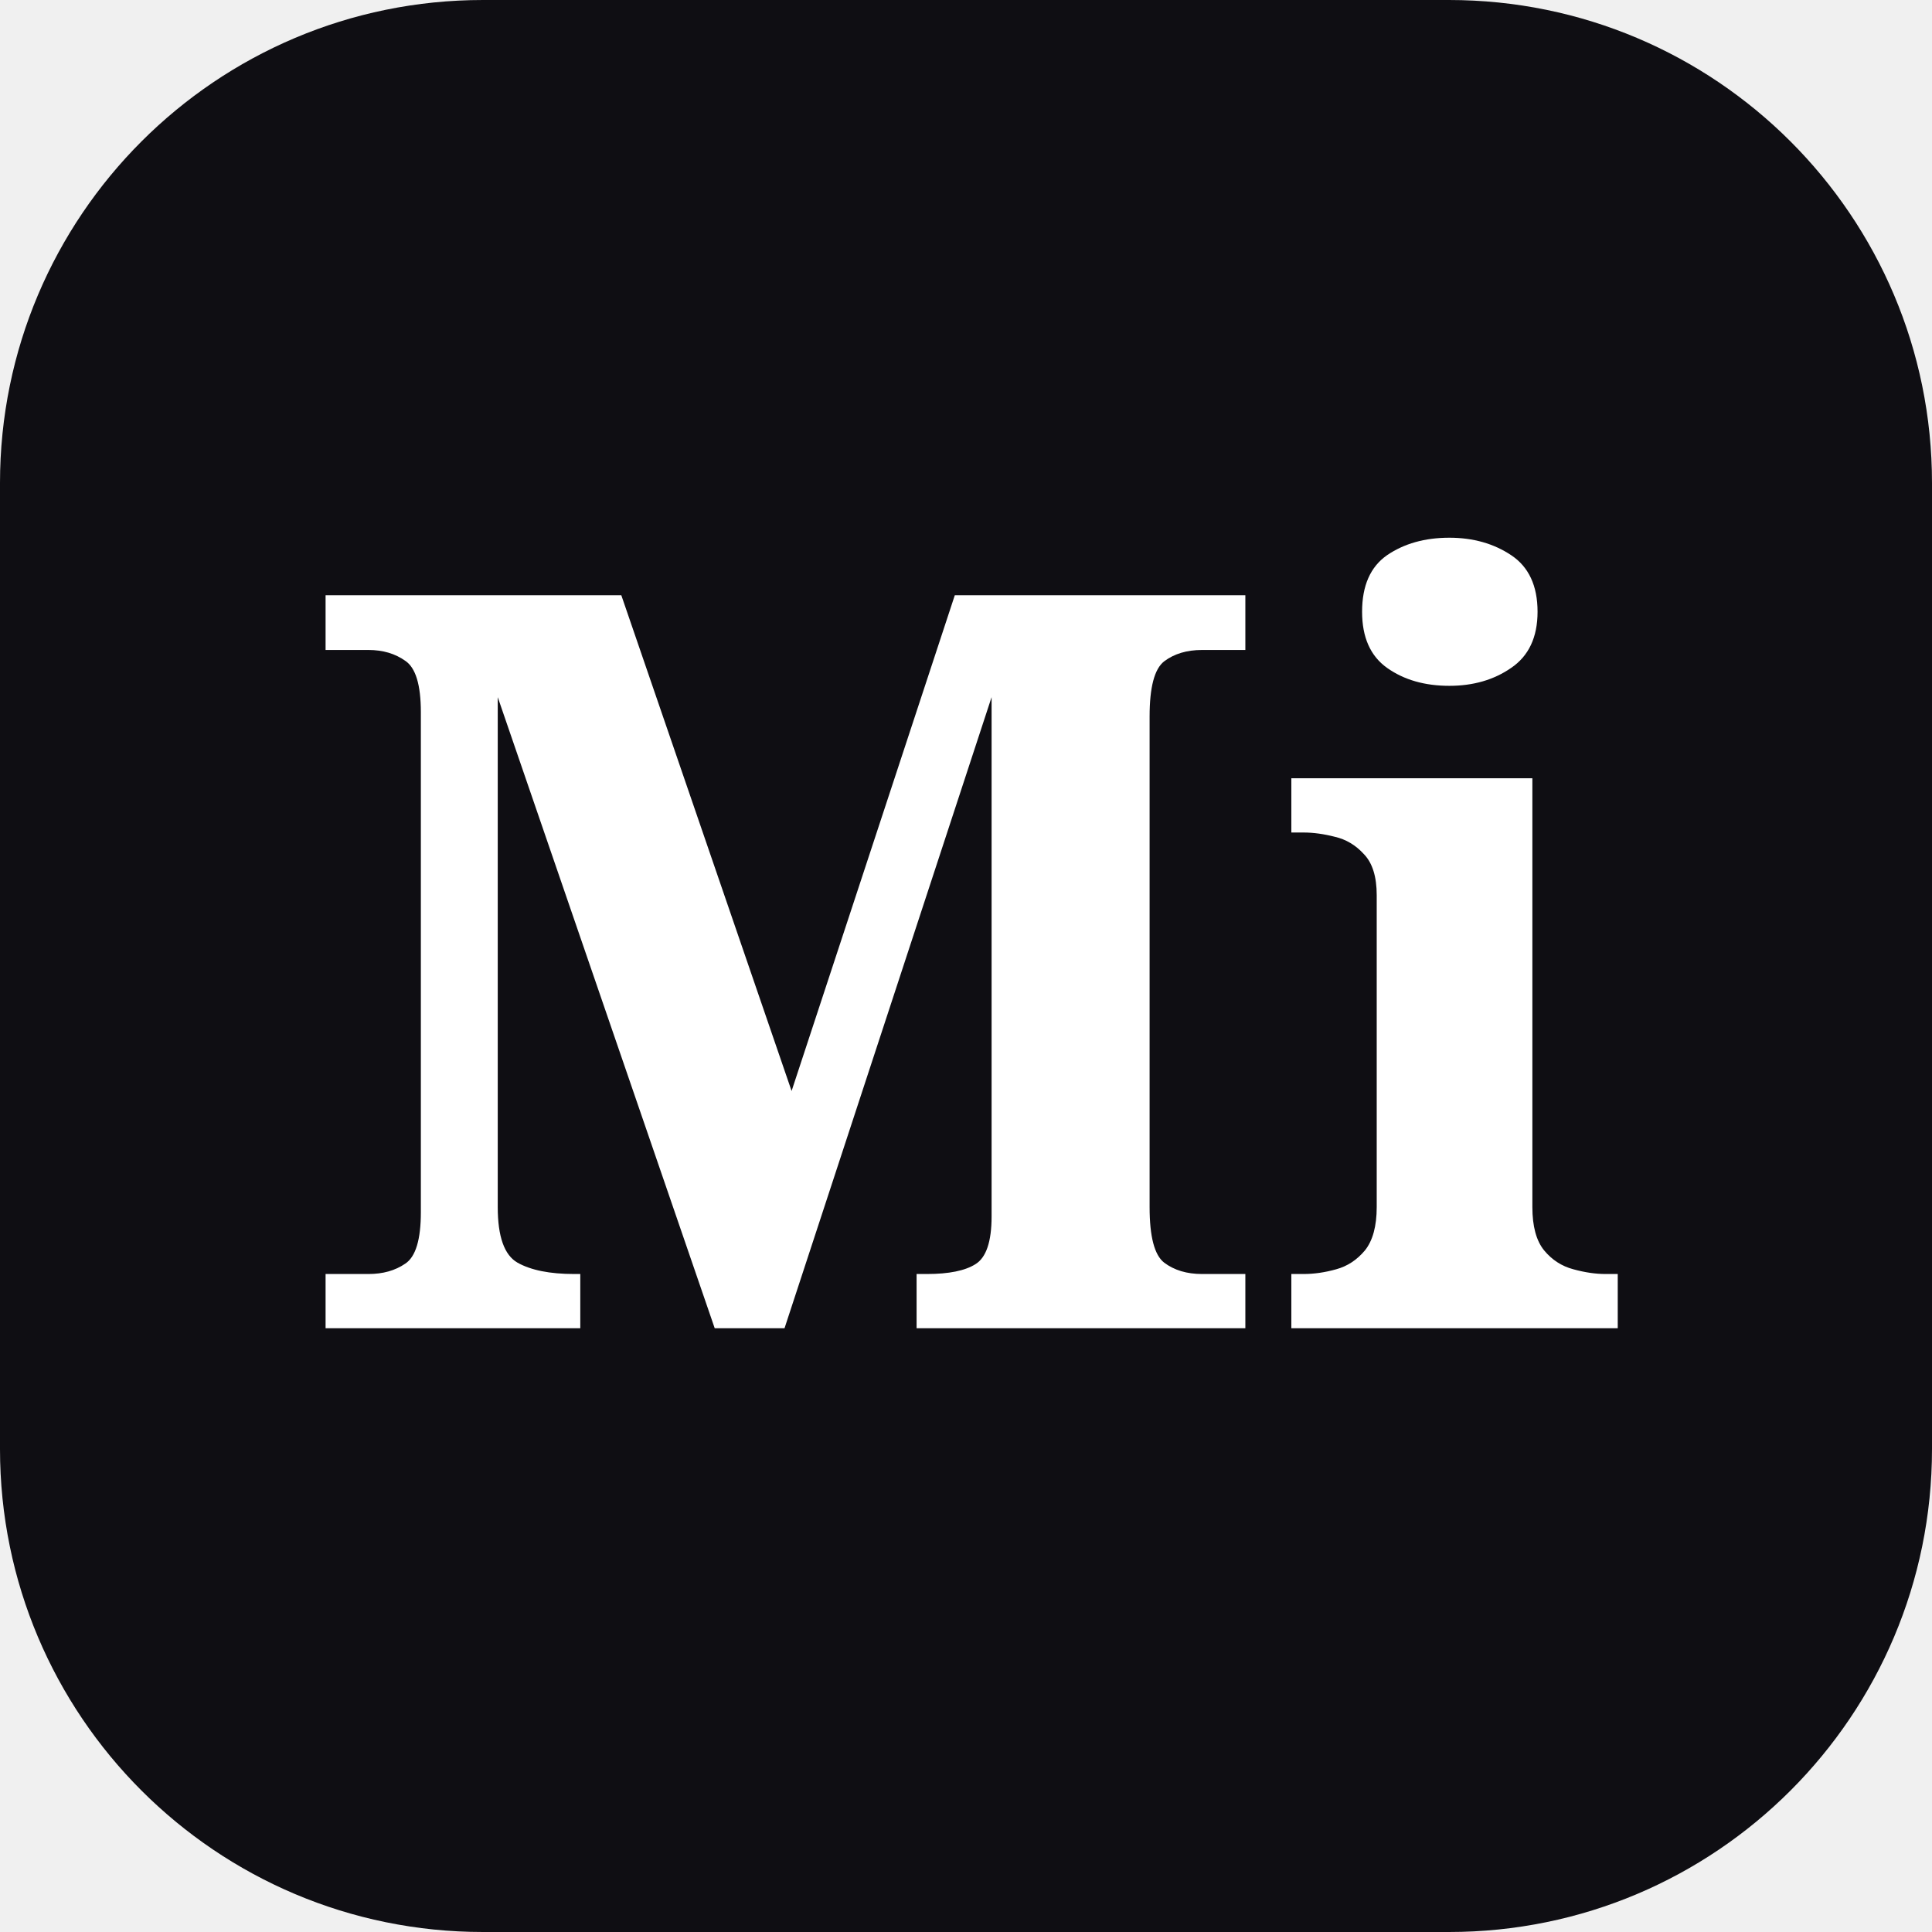
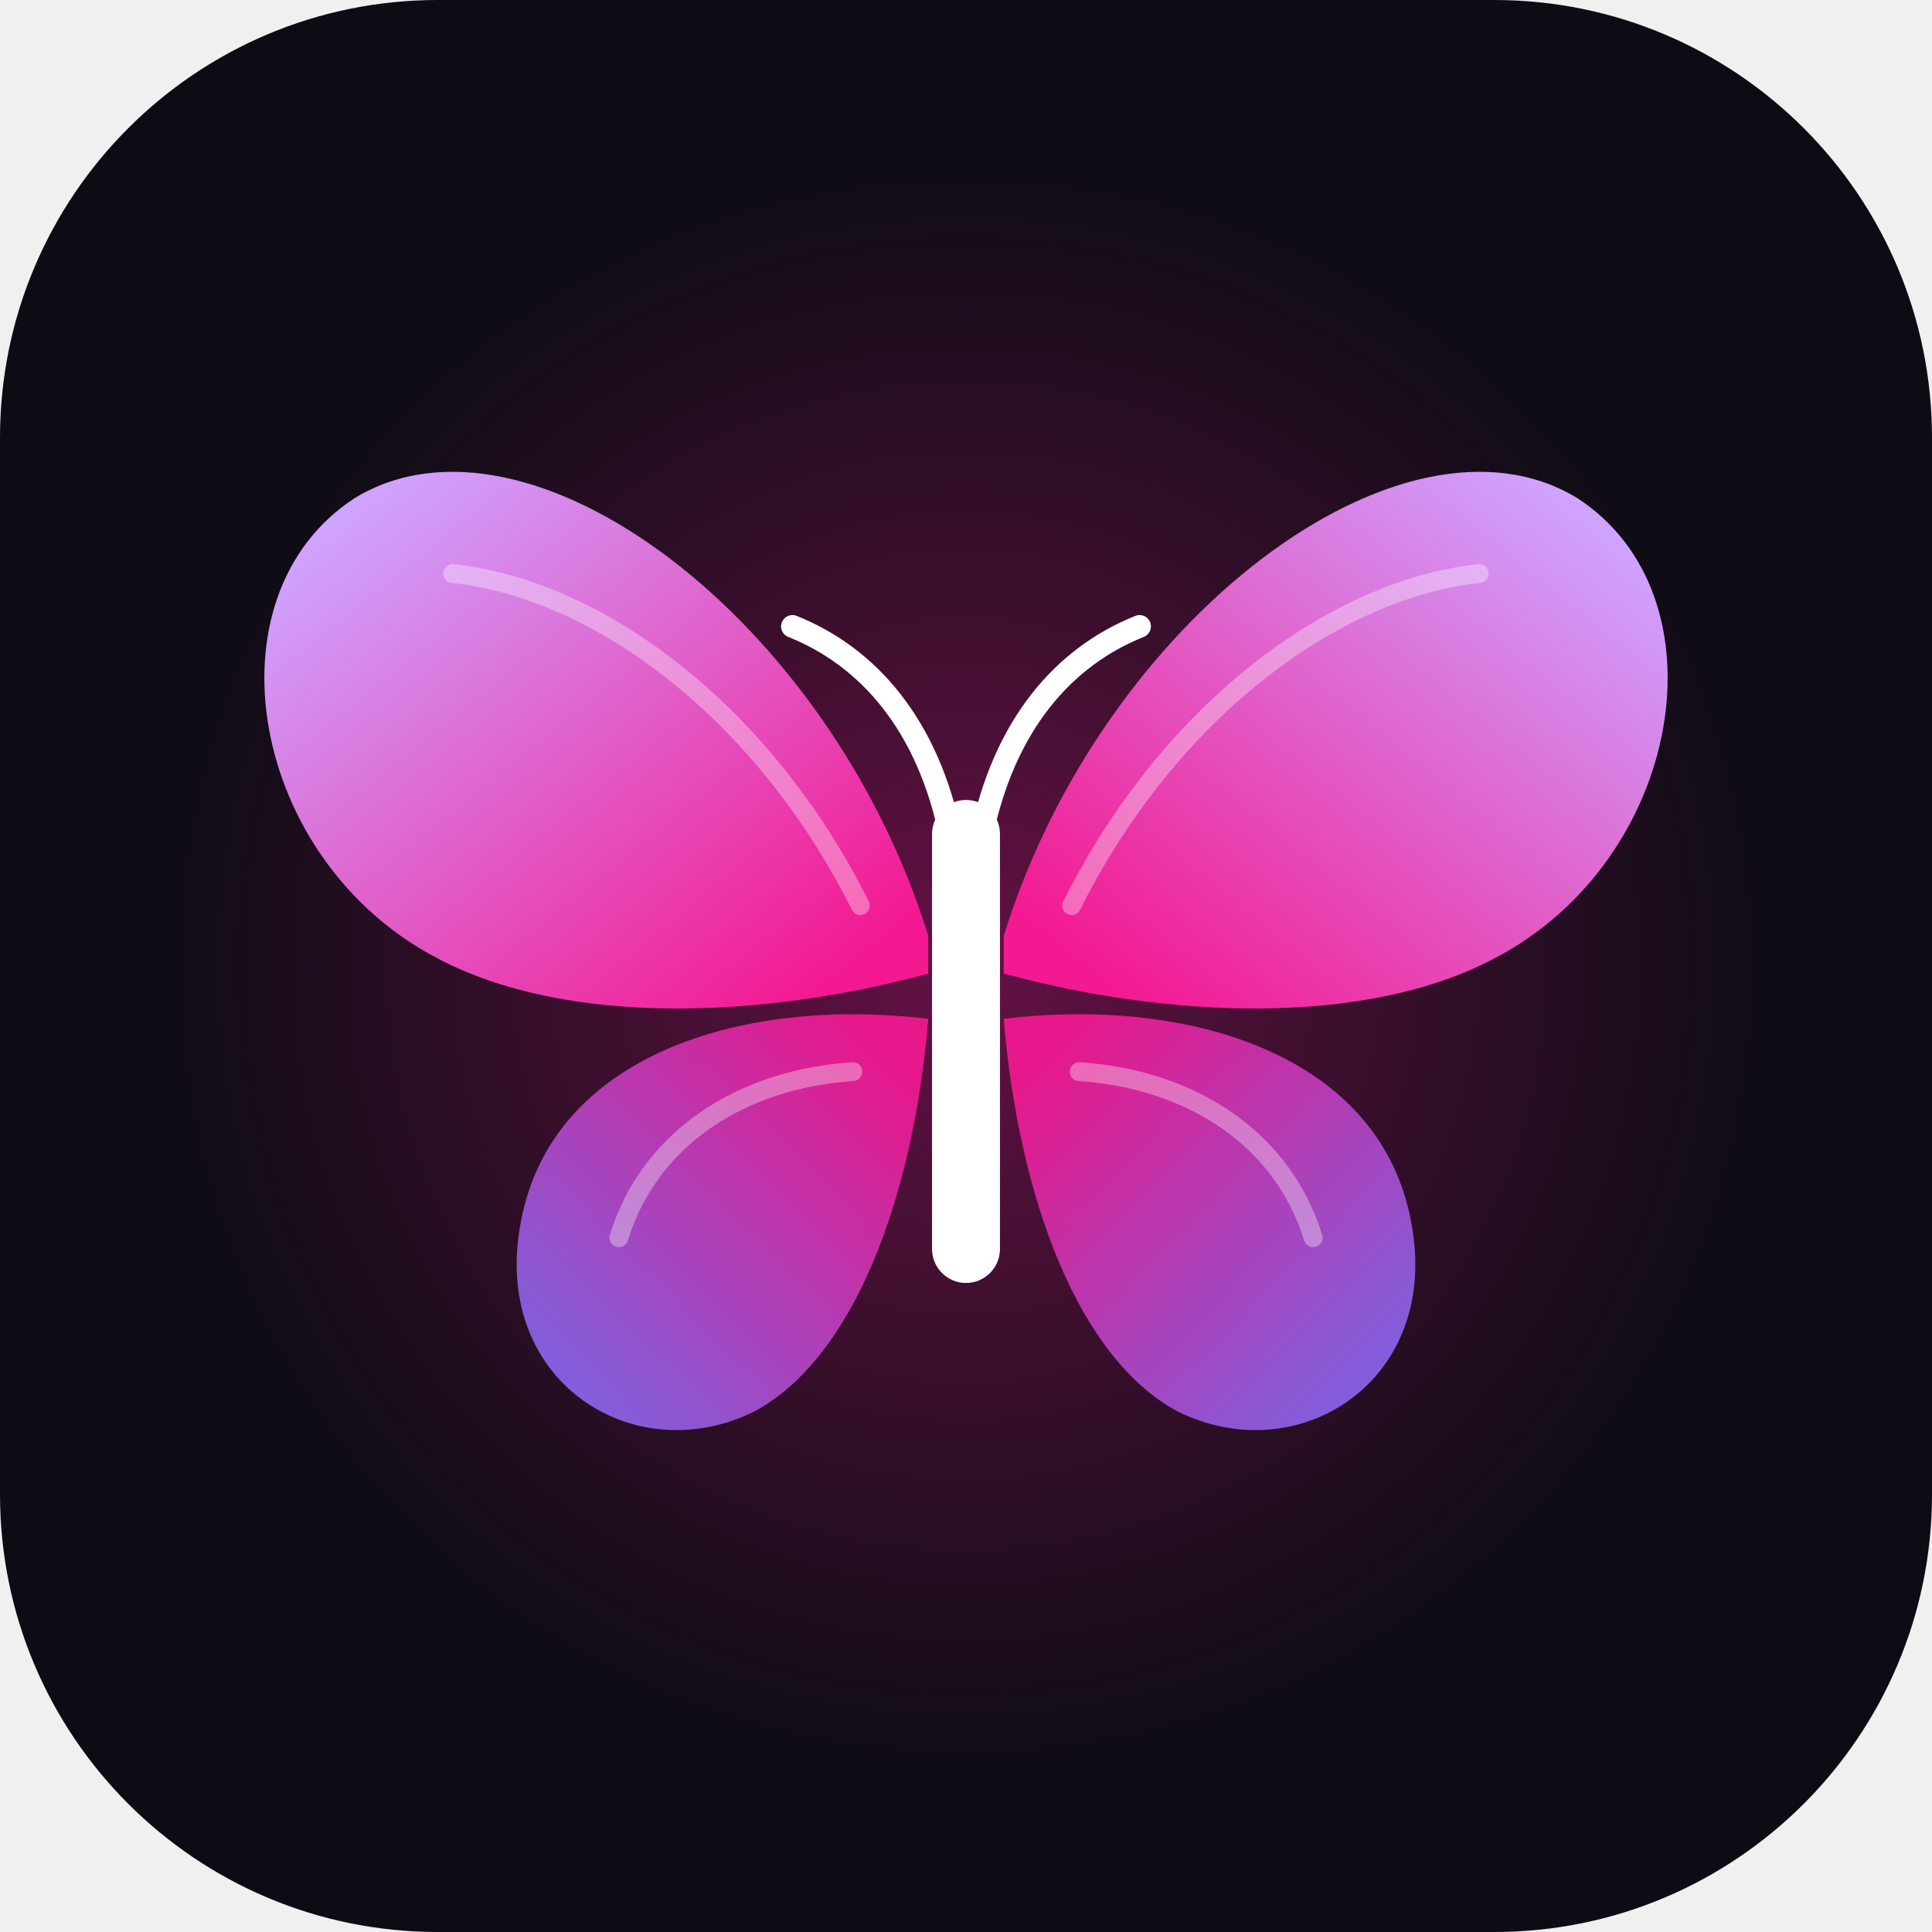
- <svg xmlns="http://www.w3.org/2000/svg" viewBox="0 0 64 64">
-   <rect width="64" height="64" rx="16" fill="#0f0e13" />
-   <text x="32" y="44" text-anchor="middle" font-family="'Bodoni Moda', Didot, 'Bodoni 72', Georgia, serif" font-size="34" font-weight="700" fill="#ffffff">Mi</text>
+ <svg xmlns="http://www.w3.org/2000/svg" viewBox="0 0 512 512">
+   <defs>
+     <linearGradient id="upper" x1="0.1" y1="0.9" x2="0.9" y2="0.1">
+       <stop offset="0" stop-color="#f31991" />
+       <stop offset="1" stop-color="#cfa3ff" />
+     </linearGradient>
+     <linearGradient id="lower" x1="0.1" y1="0.1" x2="0.9" y2="0.9">
+       <stop offset="0" stop-color="#f31991" />
+       <stop offset="1" stop-color="#8767ed" />
+     </linearGradient>
+     <radialGradient id="glow" cx="0.5" cy="0.5" r="0.5">
+       <stop offset="0" stop-color="#f31991" stop-opacity="0.38" />
+       <stop offset="1" stop-color="#f31991" stop-opacity="0" />
+     </radialGradient>
+     <g id="wing">
+       <path fill="url(#upper)" d="M266 248C292 164 372 104 418 132c40 26 28 96-22 122-34 18-86 16-130 4z" />
+       <path fill="url(#lower)" opacity="0.92" d="M266 270c50-6 100 10 108 54 8 42-30 66-62 50-26-14-42-56-46-104z" />
+       <path fill="none" stroke="#fff" stroke-opacity="0.34" stroke-width="5" stroke-linecap="round" d="M284 240c26-52 70-84 108-88M286 284c30 2 54 18 62 44" />
+     </g>
+   </defs>
+   <rect width="512" height="512" rx="116" fill="#0d0c14" />
+   <circle cx="256" cy="256" r="220" fill="url(#glow)" />
+   <use href="#wing" />
+   <use href="#wing" transform="matrix(-1 0 0 1 512 0)" />
+   <path fill="none" stroke="#fff" stroke-width="6" stroke-linecap="round" d="M252 222c-6-30-22-48-42-56M260 222c6-30 22-48 42-56" />
+   <rect x="247" y="212" width="18" height="128" rx="9" fill="#fff" />
</svg>
